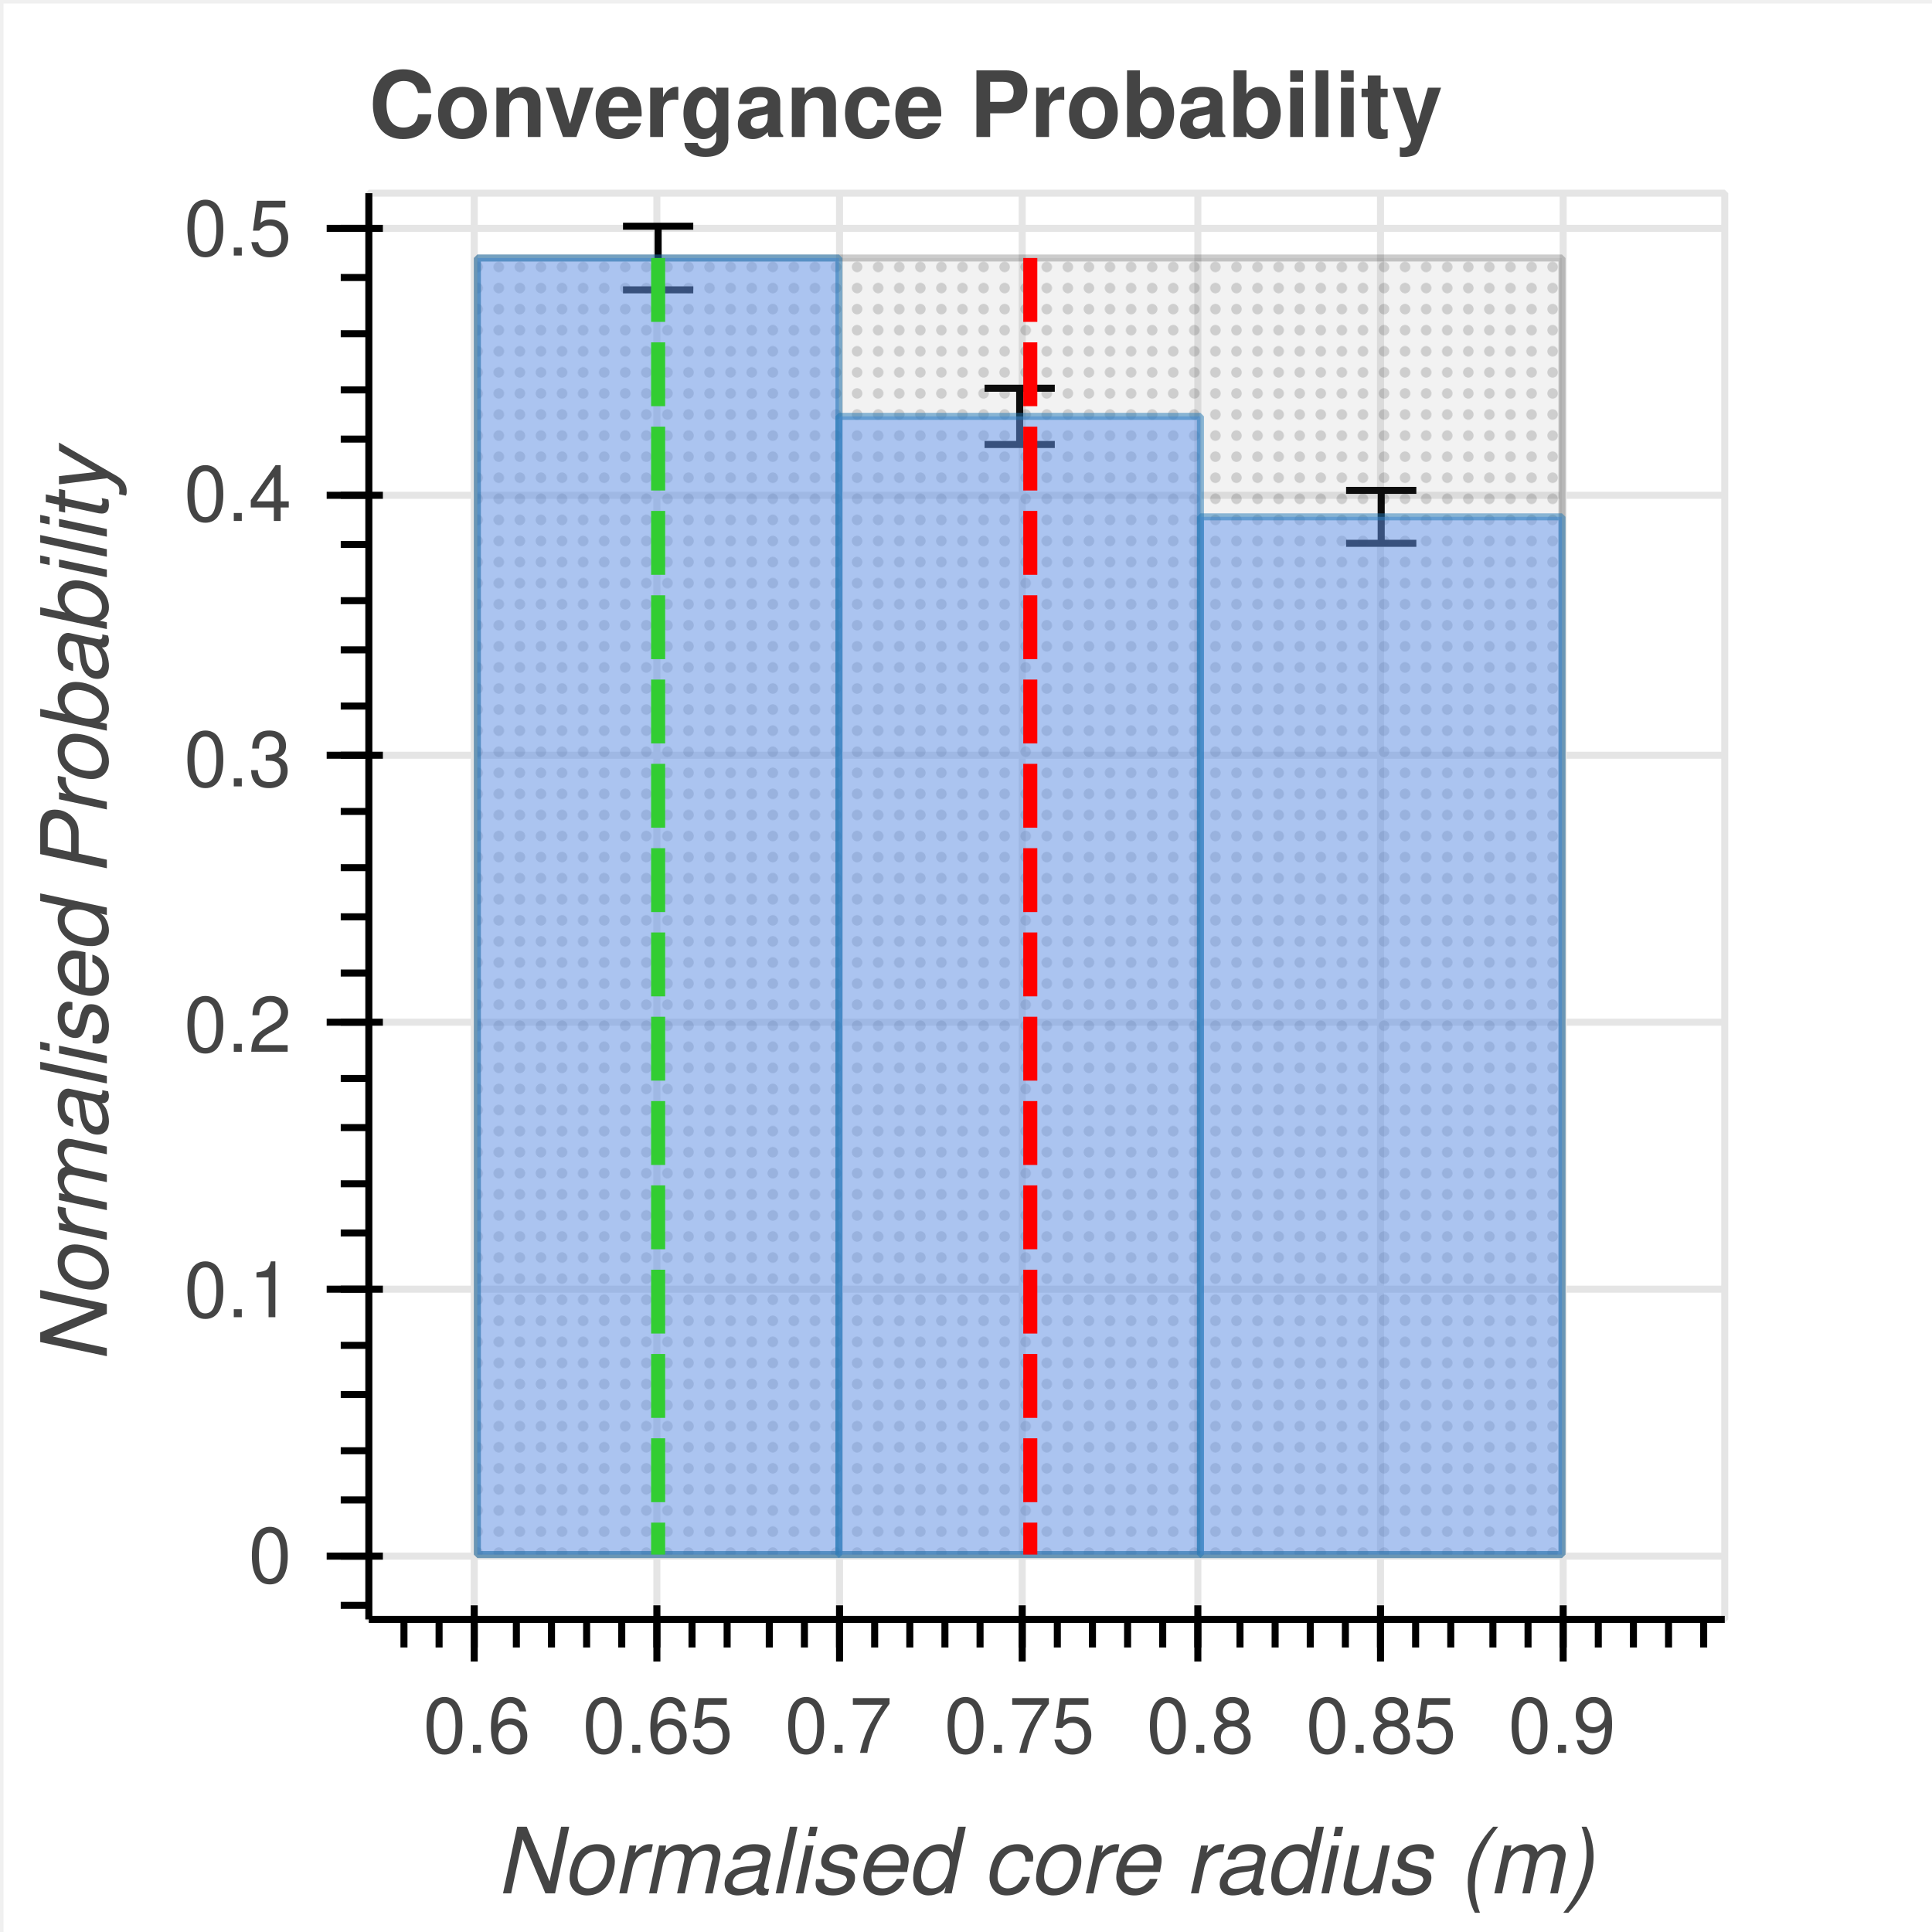
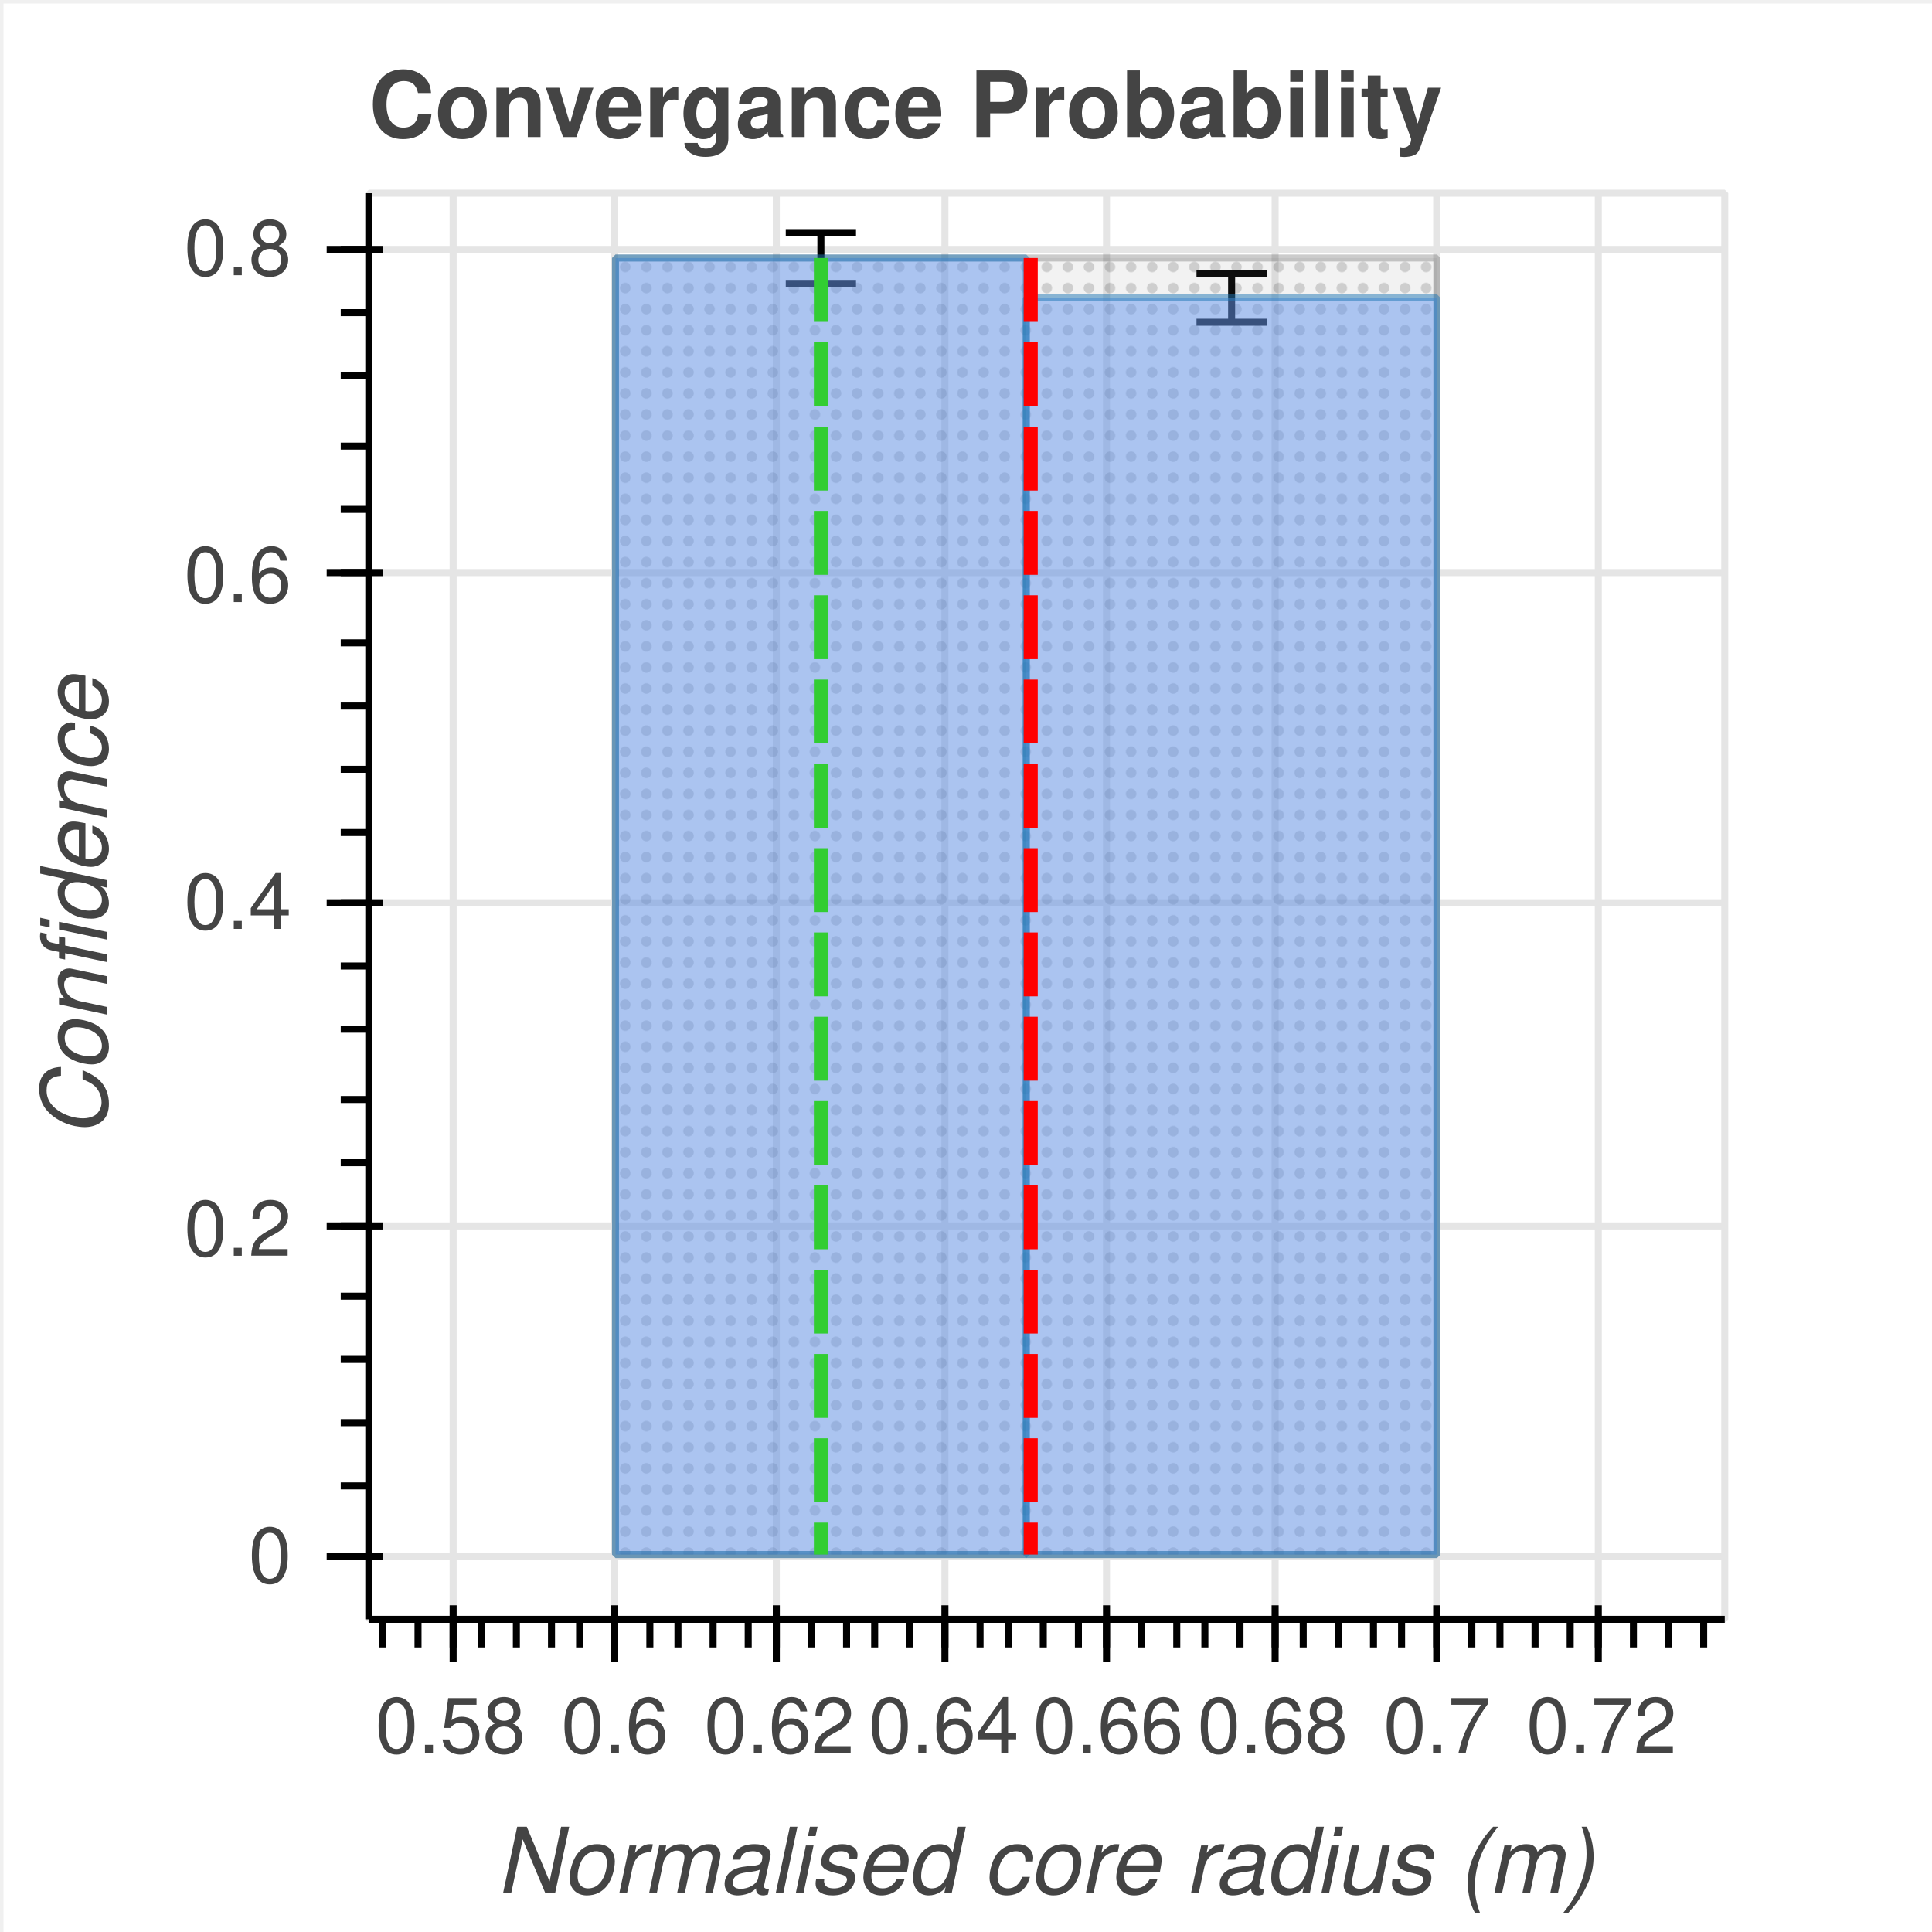
<svg xmlns="http://www.w3.org/2000/svg" version="1.1" width="275" height="275">
  <defs>
-     <clipPath id="sFrrZCXETFBI">
+     <clipPath id="cDhMxqcLwDMg">
      <path fill="none" stroke="none" d="M 52.5 27.5 L 245.5 27.5 L 245.5 230.5 L 52.5 230.5 L 52.5 27.5 Z" />
    </clipPath>
-     <clipPath id="mRTVqpbivpig">
+     <clipPath id="vhVZkTqwfPlu">
      <path fill="none" stroke="none" d="M 52.5 27.5 L 245.5 27.5 L 245.5 230.5 L 52.5 230.5 L 52.5 27.5 Z" />
    </clipPath>
-     <clipPath id="kJEyXmmRcbSG">
+     <clipPath id="tRouwuDnoaMZ">
      <path fill="none" stroke="none" d="M 52.5 27.5 L 245.5 27.5 L 245.5 230.5 L 52.5 230.5 L 52.5 27.5 Z" />
    </clipPath>
-     <clipPath id="iRyOEgEppEVZ">
+     <clipPath id="krXRRmlqxJoB">
      <path fill="none" stroke="none" d="M 52.5 27.5 L 245.5 27.5 L 245.5 230.5 L 52.5 230.5 L 52.5 27.5 Z" />
    </clipPath>
-     <pattern id="LUcPcXvgyyOf" width="3" height="3" patternUnits="userSpaceOnUse">
+     <pattern id="tecfvVpbrklK" width="3" height="3" patternUnits="userSpaceOnUse">
      <path fill="rgb(0,0,0)" stroke="none" paint-order="stroke" d="M 2.75 2 A 0.75 0.75 0 0 0 1.25 2 A 0.75 0.75 0 0 0 2.75 2" fill-opacity="0.149" />
    </pattern>
-     <clipPath id="GFpIodRUahRt">
+     <clipPath id="FDpmkxqQuzRC">
      <path fill="none" stroke="none" d="M 52.5 27.5 L 245.5 27.5 L 245.5 230.5 L 52.5 230.5 L 52.5 27.5 Z" />
    </clipPath>
-     <clipPath id="dmdbvECmqnsf">
+     <clipPath id="eNDVUJBPrqIu">
      <path fill="none" stroke="none" d="M 52.5 27.5 L 245.5 27.5 L 245.5 230.5 L 52.5 230.5 L 52.5 27.5 Z" />
    </clipPath>
-     <clipPath id="TNsEZyTBJdlg">
+     <clipPath id="eMeTGKOXqVPw">
      <path fill="none" stroke="none" d="M 52.5 27.5 L 245.5 27.5 L 245.5 230.5 L 52.5 230.5 L 52.5 27.5 Z" />
    </clipPath>
-     <clipPath id="BaqPVobFhqRo">
+     <clipPath id="vbNugVcLvRxR">
      <path fill="none" stroke="none" d="M 52.5 27.5 L 245.5 27.5 L 245.5 230.5 L 52.5 230.5 L 52.5 27.5 Z" />
    </clipPath>
  </defs>
  <path fill="rgb(255,255,255)" stroke="none" paint-order="stroke" d="M 0.5 0.5 L 275.5 0.5 L 275.5 275.5 L 0.5 275.5 L 0.5 0.5 Z" fill-opacity="1" />
  <rect fill="#FFFFFF" stroke="none" x="52" y="27" width="193" height="203" transform="matrix(1, 0, 0, 1, 0.5, 0.5)" />
  <path fill="rgb(255,255,255)" stroke="none" paint-order="stroke" d="M 52.5 27.5 L 245.5 27.5 L 245.5 230.5 L 52.5 230.5 L 52.5 27.5 Z" fill-opacity="1" />
  <path fill="none" stroke="rgb(229,229,229)" paint-order="fill" d="M 52.5 27.5 L 245.5 27.5 L 245.5 230.5 L 52.5 230.5 L 52.5 27.5 Z" stroke-opacity="1" stroke-linejoin="bevel" stroke-miterlimit="10" />
-   <path fill="none" stroke="rgb(229,229,229)" paint-order="fill" d="M 67.5 230.5 L 67.5 27.5 M 93.5 230.5 L 93.5 27.5 M 119.5 230.5 L 119.5 27.5 M 145.5 230.5 L 145.5 27.5 M 170.5 230.5 L 170.5 27.5 M 196.5 230.5 L 196.5 27.5 M 222.5 230.5 L 222.5 27.5" stroke-opacity="1" stroke-linejoin="bevel" stroke-miterlimit="10" clip-path="url(#sFrrZCXETFBI)" />
-   <path fill="none" stroke="rgb(229,229,229)" paint-order="fill" d="M 52.5 221.5 L 245.5 221.5 M 52.5 183.5 L 245.5 183.5 M 52.5 145.5 L 245.5 145.5 M 52.5 107.5 L 245.5 107.5 M 52.5 70.5 L 245.5 70.5 M 52.5 32.5 L 245.5 32.5" stroke-opacity="1" stroke-linejoin="bevel" stroke-miterlimit="10" clip-path="url(#mRTVqpbivpig)" />
-   <path fill="none" stroke="rgb(0,0,0)" paint-order="fill" d="M 93.679 32.199 L 93.679 41.256" stroke-opacity="1" stroke-linejoin="bevel" stroke-miterlimit="10" clip-path="url(#kJEyXmmRcbSG)" />
-   <path fill="none" stroke="rgb(0,0,0)" paint-order="fill" d="M 145.14 55.261 L 145.14 63.268" stroke-opacity="1" stroke-linejoin="bevel" stroke-miterlimit="10" clip-path="url(#kJEyXmmRcbSG)" />
-   <path fill="none" stroke="rgb(0,0,0)" paint-order="fill" d="M 196.602 69.799 L 196.602 77.333" stroke-opacity="1" stroke-linejoin="bevel" stroke-miterlimit="10" clip-path="url(#kJEyXmmRcbSG)" />
-   <path fill="none" stroke="rgb(0,0,0)" paint-order="fill" d="M 88.679 32.199 L 98.679 32.199" stroke-opacity="1" stroke-linejoin="bevel" stroke-miterlimit="10" clip-path="url(#kJEyXmmRcbSG)" />
-   <path fill="none" stroke="rgb(0,0,0)" paint-order="fill" d="M 140.14 55.261 L 150.14 55.261" stroke-opacity="1" stroke-linejoin="bevel" stroke-miterlimit="10" clip-path="url(#kJEyXmmRcbSG)" />
-   <path fill="none" stroke="rgb(0,0,0)" paint-order="fill" d="M 191.602 69.799 L 201.602 69.799" stroke-opacity="1" stroke-linejoin="bevel" stroke-miterlimit="10" clip-path="url(#kJEyXmmRcbSG)" />
-   <path fill="none" stroke="rgb(0,0,0)" paint-order="fill" d="M 98.679 41.256 L 88.679 41.256" stroke-opacity="1" stroke-linejoin="bevel" stroke-miterlimit="10" clip-path="url(#kJEyXmmRcbSG)" />
-   <path fill="none" stroke="rgb(0,0,0)" paint-order="fill" d="M 150.14 63.268 L 140.14 63.268" stroke-opacity="1" stroke-linejoin="bevel" stroke-miterlimit="10" clip-path="url(#kJEyXmmRcbSG)" />
-   <path fill="none" stroke="rgb(0,0,0)" paint-order="fill" d="M 201.602 77.333 L 191.602 77.333" stroke-opacity="1" stroke-linejoin="bevel" stroke-miterlimit="10" clip-path="url(#kJEyXmmRcbSG)" />
-   <path fill="rgb(128,128,128)" stroke="none" paint-order="stroke" d="M 67.948 36.727 L 222.333 36.727 L 222.333 221.273 L 67.948 221.273 L 67.948 36.727 Z" fill-opacity="0.102" clip-path="url(#iRyOEgEppEVZ)" />
-   <path fill="url(#LUcPcXvgyyOf)" stroke="rgb(0,0,0)" paint-order="fill" d="M 67.948 36.727 L 222.333 36.727 L 222.333 221.273 L 67.948 221.273 L 67.948 36.727 Z" clip-path="url(#iRyOEgEppEVZ)" stroke-opacity="0.2" stroke-linejoin="bevel" stroke-miterlimit="10" />
-   <path fill="rgb(100,149,237)" stroke="rgb(31,119,180)" paint-order="fill" d="M 67.948 36.727 L 119.41 36.727 L 119.41 221.273 L 67.948 221.273 L 67.948 36.727 Z" fill-opacity="0.502" clip-path="url(#GFpIodRUahRt)" stroke-opacity="0.502" stroke-linejoin="bevel" stroke-miterlimit="10" />
-   <path fill="rgb(100,149,237)" stroke="rgb(31,119,180)" paint-order="fill" d="M 119.41 59.265 L 170.871 59.265 L 170.871 221.273 L 119.41 221.273 L 119.41 59.265 Z" fill-opacity="0.502" clip-path="url(#GFpIodRUahRt)" stroke-opacity="0.502" stroke-linejoin="bevel" stroke-miterlimit="10" />
-   <path fill="rgb(100,149,237)" stroke="rgb(31,119,180)" paint-order="fill" d="M 170.871 73.566 L 222.333 73.566 L 222.333 221.273 L 170.871 221.273 L 170.871 73.566 Z" fill-opacity="0.502" clip-path="url(#GFpIodRUahRt)" stroke-opacity="0.502" stroke-linejoin="bevel" stroke-miterlimit="10" />
+   <path fill="none" stroke="rgb(229,229,229)" paint-order="fill" d="M 64.5 230.5 L 64.5 27.5 M 87.5 230.5 L 87.5 27.5 M 110.5 230.5 L 110.5 27.5 M 134.5 230.5 L 134.5 27.5 M 157.5 230.5 L 157.5 27.5 M 181.5 230.5 L 181.5 27.5 M 204.5 230.5 L 204.5 27.5 M 227.5 230.5 L 227.5 27.5" stroke-opacity="1" stroke-linejoin="bevel" stroke-miterlimit="10" clip-path="url(#cDhMxqcLwDMg)" />
+   <path fill="none" stroke="rgb(229,229,229)" paint-order="fill" d="M 52.5 221.5 L 245.5 221.5 M 52.5 174.5 L 245.5 174.5 M 52.5 128.5 L 245.5 128.5 M 52.5 81.5 L 245.5 81.5 M 52.5 35.5 L 245.5 35.5" stroke-opacity="1" stroke-linejoin="bevel" stroke-miterlimit="10" clip-path="url(#vhVZkTqwfPlu)" />
+   <path fill="none" stroke="rgb(0,0,0)" paint-order="fill" d="M 116.845 33.111 L 116.845 40.343" stroke-opacity="1" stroke-linejoin="bevel" stroke-miterlimit="10" clip-path="url(#tRouwuDnoaMZ)" />
+   <path fill="none" stroke="rgb(0,0,0)" paint-order="fill" d="M 175.308 38.922 L 175.308 45.87" stroke-opacity="1" stroke-linejoin="bevel" stroke-miterlimit="10" clip-path="url(#tRouwuDnoaMZ)" />
+   <path fill="none" stroke="rgb(0,0,0)" paint-order="fill" d="M 111.845 33.111 L 121.845 33.111" stroke-opacity="1" stroke-linejoin="bevel" stroke-miterlimit="10" clip-path="url(#tRouwuDnoaMZ)" />
+   <path fill="none" stroke="rgb(0,0,0)" paint-order="fill" d="M 170.308 38.922 L 180.308 38.922" stroke-opacity="1" stroke-linejoin="bevel" stroke-miterlimit="10" clip-path="url(#tRouwuDnoaMZ)" />
+   <path fill="none" stroke="rgb(0,0,0)" paint-order="fill" d="M 121.845 40.343 L 111.845 40.343" stroke-opacity="1" stroke-linejoin="bevel" stroke-miterlimit="10" clip-path="url(#tRouwuDnoaMZ)" />
+   <path fill="none" stroke="rgb(0,0,0)" paint-order="fill" d="M 180.308 45.87 L 170.308 45.87" stroke-opacity="1" stroke-linejoin="bevel" stroke-miterlimit="10" clip-path="url(#tRouwuDnoaMZ)" />
+   <path fill="rgb(128,128,128)" stroke="none" paint-order="stroke" d="M 87.614 36.727 L 204.54 36.727 L 204.54 221.273 L 87.614 221.273 L 87.614 36.727 Z" fill-opacity="0.102" clip-path="url(#krXRRmlqxJoB)" />
+   <path fill="url(#tecfvVpbrklK)" stroke="rgb(0,0,0)" paint-order="fill" d="M 87.614 36.727 L 204.54 36.727 L 204.54 221.273 L 87.614 221.273 L 87.614 36.727 Z" clip-path="url(#krXRRmlqxJoB)" stroke-opacity="0.2" stroke-linejoin="bevel" stroke-miterlimit="10" />
+   <path fill="rgb(100,149,237)" stroke="rgb(31,119,180)" paint-order="fill" d="M 87.614 36.727 L 146.077 36.727 L 146.077 221.273 L 87.614 221.273 L 87.614 36.727 Z" fill-opacity="0.502" clip-path="url(#FDpmkxqQuzRC)" stroke-opacity="0.502" stroke-linejoin="bevel" stroke-miterlimit="10" />
+   <path fill="rgb(100,149,237)" stroke="rgb(31,119,180)" paint-order="fill" d="M 146.077 42.396 L 204.54 42.396 L 204.54 221.273 L 146.077 221.273 L 146.077 42.396 Z" fill-opacity="0.502" clip-path="url(#FDpmkxqQuzRC)" stroke-opacity="0.502" stroke-linejoin="bevel" stroke-miterlimit="10" />
  <path fill="none" stroke="rgb(0,0,0)" paint-order="fill" d="M 52.5 230.5 L 245.5 230.5" stroke-opacity="1" stroke-linejoin="bevel" stroke-miterlimit="10" />
-   <path fill="none" stroke="rgb(0,0,0)" paint-order="fill" d="M 67.5 236.5 L 67.5 228.5 M 93.5 236.5 L 93.5 228.5 M 119.5 236.5 L 119.5 228.5 M 145.5 236.5 L 145.5 228.5 M 170.5 236.5 L 170.5 228.5 M 196.5 236.5 L 196.5 228.5 M 222.5 236.5 L 222.5 228.5" stroke-opacity="1" stroke-linejoin="bevel" stroke-miterlimit="10" />
-   <path fill="none" stroke="rgb(0,0,0)" paint-order="fill" d="M 62.5 234.5 L 62.5 230.5 M 57.5 234.5 L 57.5 230.5 M 67.5 234.5 L 67.5 230.5 M 73.5 234.5 L 73.5 230.5 M 78.5 234.5 L 78.5 230.5 M 83.5 234.5 L 83.5 230.5 M 88.5 234.5 L 88.5 230.5 M 93.5 234.5 L 93.5 230.5 M 98.5 234.5 L 98.5 230.5 M 103.5 234.5 L 103.5 230.5 M 109.5 234.5 L 109.5 230.5 M 114.5 234.5 L 114.5 230.5 M 119.5 234.5 L 119.5 230.5 M 124.5 234.5 L 124.5 230.5 M 129.5 234.5 L 129.5 230.5 M 134.5 234.5 L 134.5 230.5 M 139.5 234.5 L 139.5 230.5 M 145.5 234.5 L 145.5 230.5 M 150.5 234.5 L 150.5 230.5 M 155.5 234.5 L 155.5 230.5 M 160.5 234.5 L 160.5 230.5 M 165.5 234.5 L 165.5 230.5 M 170.5 234.5 L 170.5 230.5 M 176.5 234.5 L 176.5 230.5 M 181.5 234.5 L 181.5 230.5 M 186.5 234.5 L 186.5 230.5 M 191.5 234.5 L 191.5 230.5 M 196.5 234.5 L 196.5 230.5 M 201.5 234.5 L 201.5 230.5 M 206.5 234.5 L 206.5 230.5 M 212.5 234.5 L 212.5 230.5 M 217.5 234.5 L 217.5 230.5 M 222.5 234.5 L 222.5 230.5 M 227.5 234.5 L 227.5 230.5 M 232.5 234.5 L 232.5 230.5 M 237.5 234.5 L 237.5 230.5 M 242.5 234.5 L 242.5 230.5" stroke-opacity="1" stroke-linejoin="bevel" stroke-miterlimit="10" />
-   <text fill="rgb(68,68,68)" stroke="none" font-family="helvetica" font-size="11px" font-style="normal" font-weight="normal" text-decoration="normal" x="59.741" y="249" text-anchor="start" dominant-baseline="alphabetic" transform="matrix(1, 0, 0, 1, 0.5, 0.5)" fill-opacity="1">0.6</text>
-   <text fill="none" stroke="rgb(0,0,0)" font-family="helvetica" font-size="11px" font-style="normal" font-weight="normal" text-decoration="normal" x="59.741" y="249" text-anchor="start" dominant-baseline="alphabetic" transform="matrix(1, 0, 0, 1, 0.5, 0.5)" stroke-opacity="0" stroke-linejoin="bevel" stroke-miterlimit="10">0.6</text>
-   <text fill="rgb(68,68,68)" stroke="none" font-family="helvetica" font-size="11px" font-style="normal" font-weight="normal" text-decoration="normal" x="82.424" y="249" text-anchor="start" dominant-baseline="alphabetic" transform="matrix(1, 0, 0, 1, 0.5, 0.5)" fill-opacity="1">0.65</text>
-   <text fill="none" stroke="rgb(0,0,0)" font-family="helvetica" font-size="11px" font-style="normal" font-weight="normal" text-decoration="normal" x="82.424" y="249" text-anchor="start" dominant-baseline="alphabetic" transform="matrix(1, 0, 0, 1, 0.5, 0.5)" stroke-opacity="0" stroke-linejoin="bevel" stroke-miterlimit="10">0.65</text>
-   <text fill="rgb(68,68,68)" stroke="none" font-family="helvetica" font-size="11px" font-style="normal" font-weight="normal" text-decoration="normal" x="111.224" y="249" text-anchor="start" dominant-baseline="alphabetic" transform="matrix(1, 0, 0, 1, 0.5, 0.5)" fill-opacity="1">0.7</text>
-   <text fill="none" stroke="rgb(0,0,0)" font-family="helvetica" font-size="11px" font-style="normal" font-weight="normal" text-decoration="normal" x="111.224" y="249" text-anchor="start" dominant-baseline="alphabetic" transform="matrix(1, 0, 0, 1, 0.5, 0.5)" stroke-opacity="0" stroke-linejoin="bevel" stroke-miterlimit="10">0.7</text>
-   <text fill="rgb(68,68,68)" stroke="none" font-family="helvetica" font-size="11px" font-style="normal" font-weight="normal" text-decoration="normal" x="133.908" y="249" text-anchor="start" dominant-baseline="alphabetic" transform="matrix(1, 0, 0, 1, 0.5, 0.5)" fill-opacity="1">0.75</text>
-   <text fill="none" stroke="rgb(0,0,0)" font-family="helvetica" font-size="11px" font-style="normal" font-weight="normal" text-decoration="normal" x="133.908" y="249" text-anchor="start" dominant-baseline="alphabetic" transform="matrix(1, 0, 0, 1, 0.5, 0.5)" stroke-opacity="0" stroke-linejoin="bevel" stroke-miterlimit="10">0.75</text>
-   <text fill="rgb(68,68,68)" stroke="none" font-family="helvetica" font-size="11px" font-style="normal" font-weight="normal" text-decoration="normal" x="162.708" y="249" text-anchor="start" dominant-baseline="alphabetic" transform="matrix(1, 0, 0, 1, 0.5, 0.5)" fill-opacity="1">0.8</text>
-   <text fill="none" stroke="rgb(0,0,0)" font-family="helvetica" font-size="11px" font-style="normal" font-weight="normal" text-decoration="normal" x="162.708" y="249" text-anchor="start" dominant-baseline="alphabetic" transform="matrix(1, 0, 0, 1, 0.5, 0.5)" stroke-opacity="0" stroke-linejoin="bevel" stroke-miterlimit="10">0.8</text>
-   <text fill="rgb(68,68,68)" stroke="none" font-family="helvetica" font-size="11px" font-style="normal" font-weight="normal" text-decoration="normal" x="185.391" y="249" text-anchor="start" dominant-baseline="alphabetic" transform="matrix(1, 0, 0, 1, 0.5, 0.5)" fill-opacity="1">0.85</text>
-   <text fill="none" stroke="rgb(0,0,0)" font-family="helvetica" font-size="11px" font-style="normal" font-weight="normal" text-decoration="normal" x="185.391" y="249" text-anchor="start" dominant-baseline="alphabetic" transform="matrix(1, 0, 0, 1, 0.5, 0.5)" stroke-opacity="0" stroke-linejoin="bevel" stroke-miterlimit="10">0.85</text>
-   <text fill="rgb(68,68,68)" stroke="none" font-family="helvetica" font-size="11px" font-style="normal" font-weight="normal" text-decoration="normal" x="214.192" y="249" text-anchor="start" dominant-baseline="alphabetic" transform="matrix(1, 0, 0, 1, 0.5, 0.5)" fill-opacity="1">0.9</text>
-   <text fill="none" stroke="rgb(0,0,0)" font-family="helvetica" font-size="11px" font-style="normal" font-weight="normal" text-decoration="normal" x="214.192" y="249" text-anchor="start" dominant-baseline="alphabetic" transform="matrix(1, 0, 0, 1, 0.5, 0.5)" stroke-opacity="0" stroke-linejoin="bevel" stroke-miterlimit="10">0.9</text>
+   <path fill="none" stroke="rgb(0,0,0)" paint-order="fill" d="M 64.5 236.5 L 64.5 228.5 M 87.5 236.5 L 87.5 228.5 M 110.5 236.5 L 110.5 228.5 M 134.5 236.5 L 134.5 228.5 M 157.5 236.5 L 157.5 228.5 M 181.5 236.5 L 181.5 228.5 M 204.5 236.5 L 204.5 228.5 M 227.5 236.5 L 227.5 228.5" stroke-opacity="1" stroke-linejoin="bevel" stroke-miterlimit="10" />
+   <path fill="none" stroke="rgb(0,0,0)" paint-order="fill" d="M 59.5 234.5 L 59.5 230.5 M 54.5 234.5 L 54.5 230.5 M 64.5 234.5 L 64.5 230.5 M 68.5 234.5 L 68.5 230.5 M 73.5 234.5 L 73.5 230.5 M 78.5 234.5 L 78.5 230.5 M 82.5 234.5 L 82.5 230.5 M 87.5 234.5 L 87.5 230.5 M 92.5 234.5 L 92.5 230.5 M 96.5 234.5 L 96.5 230.5 M 101.5 234.5 L 101.5 230.5 M 106.5 234.5 L 106.5 230.5 M 110.5 234.5 L 110.5 230.5 M 115.5 234.5 L 115.5 230.5 M 120.5 234.5 L 120.5 230.5 M 124.5 234.5 L 124.5 230.5 M 129.5 234.5 L 129.5 230.5 M 134.5 234.5 L 134.5 230.5 M 139.5 234.5 L 139.5 230.5 M 143.5 234.5 L 143.5 230.5 M 148.5 234.5 L 148.5 230.5 M 153.5 234.5 L 153.5 230.5 M 157.5 234.5 L 157.5 230.5 M 162.5 234.5 L 162.5 230.5 M 167.5 234.5 L 167.5 230.5 M 171.5 234.5 L 171.5 230.5 M 176.5 234.5 L 176.5 230.5 M 181.5 234.5 L 181.5 230.5 M 185.5 234.5 L 185.5 230.5 M 190.5 234.5 L 190.5 230.5 M 195.5 234.5 L 195.5 230.5 M 199.5 234.5 L 199.5 230.5 M 204.5 234.5 L 204.5 230.5 M 209.5 234.5 L 209.5 230.5 M 213.5 234.5 L 213.5 230.5 M 218.5 234.5 L 218.5 230.5 M 223.5 234.5 L 223.5 230.5 M 227.5 234.5 L 227.5 230.5 M 232.5 234.5 L 232.5 230.5 M 237.5 234.5 L 237.5 230.5 M 242.5 234.5 L 242.5 230.5" stroke-opacity="1" stroke-linejoin="bevel" stroke-miterlimit="10" />
+   <text fill="rgb(68,68,68)" stroke="none" font-family="helvetica" font-size="11px" font-style="normal" font-weight="normal" text-decoration="normal" x="52.917" y="249" text-anchor="start" dominant-baseline="alphabetic" transform="matrix(1, 0, 0, 1, 0.5, 0.5)" fill-opacity="1">0.58</text>
+   <text fill="none" stroke="rgb(0,0,0)" font-family="helvetica" font-size="11px" font-style="normal" font-weight="normal" text-decoration="normal" x="52.917" y="249" text-anchor="start" dominant-baseline="alphabetic" transform="matrix(1, 0, 0, 1, 0.5, 0.5)" stroke-opacity="0" stroke-linejoin="bevel" stroke-miterlimit="10">0.58</text>
+   <text fill="rgb(68,68,68)" stroke="none" font-family="helvetica" font-size="11px" font-style="normal" font-weight="normal" text-decoration="normal" x="79.382" y="249" text-anchor="start" dominant-baseline="alphabetic" transform="matrix(1, 0, 0, 1, 0.5, 0.5)" fill-opacity="1">0.6</text>
+   <text fill="none" stroke="rgb(0,0,0)" font-family="helvetica" font-size="11px" font-style="normal" font-weight="normal" text-decoration="normal" x="79.382" y="249" text-anchor="start" dominant-baseline="alphabetic" transform="matrix(1, 0, 0, 1, 0.5, 0.5)" stroke-opacity="0" stroke-linejoin="bevel" stroke-miterlimit="10">0.6</text>
+   <text fill="rgb(68,68,68)" stroke="none" font-family="helvetica" font-size="11px" font-style="normal" font-weight="normal" text-decoration="normal" x="99.73" y="249" text-anchor="start" dominant-baseline="alphabetic" transform="matrix(1, 0, 0, 1, 0.5, 0.5)" fill-opacity="1">0.62</text>
+   <text fill="none" stroke="rgb(0,0,0)" font-family="helvetica" font-size="11px" font-style="normal" font-weight="normal" text-decoration="normal" x="99.73" y="249" text-anchor="start" dominant-baseline="alphabetic" transform="matrix(1, 0, 0, 1, 0.5, 0.5)" stroke-opacity="0" stroke-linejoin="bevel" stroke-miterlimit="10">0.62</text>
+   <text fill="rgb(68,68,68)" stroke="none" font-family="helvetica" font-size="11px" font-style="normal" font-weight="normal" text-decoration="normal" x="123.136" y="249" text-anchor="start" dominant-baseline="alphabetic" transform="matrix(1, 0, 0, 1, 0.5, 0.5)" fill-opacity="1">0.64</text>
+   <text fill="none" stroke="rgb(0,0,0)" font-family="helvetica" font-size="11px" font-style="normal" font-weight="normal" text-decoration="normal" x="123.136" y="249" text-anchor="start" dominant-baseline="alphabetic" transform="matrix(1, 0, 0, 1, 0.5, 0.5)" stroke-opacity="0" stroke-linejoin="bevel" stroke-miterlimit="10">0.64</text>
+   <text fill="rgb(68,68,68)" stroke="none" font-family="helvetica" font-size="11px" font-style="normal" font-weight="normal" text-decoration="normal" x="146.543" y="249" text-anchor="start" dominant-baseline="alphabetic" transform="matrix(1, 0, 0, 1, 0.5, 0.5)" fill-opacity="1">0.66</text>
+   <text fill="none" stroke="rgb(0,0,0)" font-family="helvetica" font-size="11px" font-style="normal" font-weight="normal" text-decoration="normal" x="146.543" y="249" text-anchor="start" dominant-baseline="alphabetic" transform="matrix(1, 0, 0, 1, 0.5, 0.5)" stroke-opacity="0" stroke-linejoin="bevel" stroke-miterlimit="10">0.66</text>
+   <text fill="rgb(68,68,68)" stroke="none" font-family="helvetica" font-size="11px" font-style="normal" font-weight="normal" text-decoration="normal" x="169.949" y="249" text-anchor="start" dominant-baseline="alphabetic" transform="matrix(1, 0, 0, 1, 0.5, 0.5)" fill-opacity="1">0.68</text>
+   <text fill="none" stroke="rgb(0,0,0)" font-family="helvetica" font-size="11px" font-style="normal" font-weight="normal" text-decoration="normal" x="169.949" y="249" text-anchor="start" dominant-baseline="alphabetic" transform="matrix(1, 0, 0, 1, 0.5, 0.5)" stroke-opacity="0" stroke-linejoin="bevel" stroke-miterlimit="10">0.68</text>
+   <text fill="rgb(68,68,68)" stroke="none" font-family="helvetica" font-size="11px" font-style="normal" font-weight="normal" text-decoration="normal" x="196.415" y="249" text-anchor="start" dominant-baseline="alphabetic" transform="matrix(1, 0, 0, 1, 0.5, 0.5)" fill-opacity="1">0.7</text>
+   <text fill="none" stroke="rgb(0,0,0)" font-family="helvetica" font-size="11px" font-style="normal" font-weight="normal" text-decoration="normal" x="196.415" y="249" text-anchor="start" dominant-baseline="alphabetic" transform="matrix(1, 0, 0, 1, 0.5, 0.5)" stroke-opacity="0" stroke-linejoin="bevel" stroke-miterlimit="10">0.7</text>
+   <text fill="rgb(68,68,68)" stroke="none" font-family="helvetica" font-size="11px" font-style="normal" font-weight="normal" text-decoration="normal" x="216.762" y="249" text-anchor="start" dominant-baseline="alphabetic" transform="matrix(1, 0, 0, 1, 0.5, 0.5)" fill-opacity="1">0.72</text>
+   <text fill="none" stroke="rgb(0,0,0)" font-family="helvetica" font-size="11px" font-style="normal" font-weight="normal" text-decoration="normal" x="216.762" y="249" text-anchor="start" dominant-baseline="alphabetic" transform="matrix(1, 0, 0, 1, 0.5, 0.5)" stroke-opacity="0" stroke-linejoin="bevel" stroke-miterlimit="10">0.72</text>
  <text fill="rgb(68,68,68)" stroke="none" font-family="helvetica" font-size="13px" font-style="italic" font-weight="normal" text-decoration="normal" x="70.119" y="269" text-anchor="start" dominant-baseline="alphabetic" transform="matrix(1, 0, 0, 1, 0.5, 0.5)" fill-opacity="1">Normalised core radius (m)</text>
  <text fill="none" stroke="rgb(0,0,0)" font-family="helvetica" font-size="13px" font-style="italic" font-weight="normal" text-decoration="normal" x="70.119" y="269" text-anchor="start" dominant-baseline="alphabetic" transform="matrix(1, 0, 0, 1, 0.5, 0.5)" stroke-opacity="0" stroke-linejoin="bevel" stroke-miterlimit="10">Normalised core radius (m)</text>
  <path fill="none" stroke="rgb(0,0,0)" paint-order="fill" d="M 52.5 230.5 L 52.5 27.5" stroke-opacity="1" stroke-linejoin="bevel" stroke-miterlimit="10" />
-   <path fill="none" stroke="rgb(0,0,0)" paint-order="fill" d="M 46.5 221.5 L 54.5 221.5 M 46.5 183.5 L 54.5 183.5 M 46.5 145.5 L 54.5 145.5 M 46.5 107.5 L 54.5 107.5 M 46.5 70.5 L 54.5 70.5 M 46.5 32.5 L 54.5 32.5" stroke-opacity="1" stroke-linejoin="bevel" stroke-miterlimit="10" />
-   <path fill="none" stroke="rgb(0,0,0)" paint-order="fill" d="M 48.5 228.5 L 52.5 228.5 M 48.5 221.5 L 52.5 221.5 M 48.5 213.5 L 52.5 213.5 M 48.5 206.5 L 52.5 206.5 M 48.5 198.5 L 52.5 198.5 M 48.5 191.5 L 52.5 191.5 M 48.5 183.5 L 52.5 183.5 M 48.5 175.5 L 52.5 175.5 M 48.5 168.5 L 52.5 168.5 M 48.5 160.5 L 52.5 160.5 M 48.5 153.5 L 52.5 153.5 M 48.5 145.5 L 52.5 145.5 M 48.5 138.5 L 52.5 138.5 M 48.5 130.5 L 52.5 130.5 M 48.5 123.5 L 52.5 123.5 M 48.5 115.5 L 52.5 115.5 M 48.5 107.5 L 52.5 107.5 M 48.5 100.5 L 52.5 100.5 M 48.5 92.5 L 52.5 92.5 M 48.5 85.5 L 52.5 85.5 M 48.5 77.5 L 52.5 77.5 M 48.5 70.5 L 52.5 70.5 M 48.5 62.5 L 52.5 62.5 M 48.5 55.5 L 52.5 55.5 M 48.5 47.5 L 52.5 47.5 M 48.5 39.5 L 52.5 39.5 M 48.5 32.5 L 52.5 32.5" stroke-opacity="1" stroke-linejoin="bevel" stroke-miterlimit="10" />
+   <path fill="none" stroke="rgb(0,0,0)" paint-order="fill" d="M 46.5 221.5 L 54.5 221.5 M 46.5 174.5 L 54.5 174.5 M 46.5 128.5 L 54.5 128.5 M 46.5 81.5 L 54.5 81.5 M 46.5 35.5 L 54.5 35.5" stroke-opacity="1" stroke-linejoin="bevel" stroke-miterlimit="10" />
+   <path fill="none" stroke="rgb(0,0,0)" paint-order="fill" d="M 48.5 221.5 L 52.5 221.5 M 48.5 211.5 L 52.5 211.5 M 48.5 202.5 L 52.5 202.5 M 48.5 193.5 L 52.5 193.5 M 48.5 184.5 L 52.5 184.5 M 48.5 174.5 L 52.5 174.5 M 48.5 165.5 L 52.5 165.5 M 48.5 156.5 L 52.5 156.5 M 48.5 146.5 L 52.5 146.5 M 48.5 137.5 L 52.5 137.5 M 48.5 128.5 L 52.5 128.5 M 48.5 118.5 L 52.5 118.5 M 48.5 109.5 L 52.5 109.5 M 48.5 100.5 L 52.5 100.5 M 48.5 91.5 L 52.5 91.5 M 48.5 81.5 L 52.5 81.5 M 48.5 72.5 L 52.5 72.5 M 48.5 63.5 L 52.5 63.5 M 48.5 53.5 L 52.5 53.5 M 48.5 44.5 L 52.5 44.5 M 48.5 35.5 L 52.5 35.5" stroke-opacity="1" stroke-linejoin="bevel" stroke-miterlimit="10" />
  <text fill="rgb(68,68,68)" stroke="none" font-family="helvetica" font-size="11px" font-style="normal" font-weight="normal" text-decoration="normal" x="34.882" y="224.773" text-anchor="start" dominant-baseline="alphabetic" transform="matrix(1, 0, 0, 1, 0.5, 0.5)" fill-opacity="1">0</text>
  <text fill="none" stroke="rgb(0,0,0)" font-family="helvetica" font-size="11px" font-style="normal" font-weight="normal" text-decoration="normal" x="34.882" y="224.773" text-anchor="start" dominant-baseline="alphabetic" transform="matrix(1, 0, 0, 1, 0.5, 0.5)" stroke-opacity="0" stroke-linejoin="bevel" stroke-miterlimit="10">0</text>
-   <text fill="rgb(68,68,68)" stroke="none" font-family="helvetica" font-size="11px" font-style="normal" font-weight="normal" text-decoration="normal" x="25.708" y="186.993" text-anchor="start" dominant-baseline="alphabetic" transform="matrix(1, 0, 0, 1, 0.5, 0.5)" fill-opacity="1">0.1</text>
-   <text fill="none" stroke="rgb(0,0,0)" font-family="helvetica" font-size="11px" font-style="normal" font-weight="normal" text-decoration="normal" x="25.708" y="186.993" text-anchor="start" dominant-baseline="alphabetic" transform="matrix(1, 0, 0, 1, 0.5, 0.5)" stroke-opacity="0" stroke-linejoin="bevel" stroke-miterlimit="10">0.1</text>
-   <text fill="rgb(68,68,68)" stroke="none" font-family="helvetica" font-size="11px" font-style="normal" font-weight="normal" text-decoration="normal" x="25.708" y="149.214" text-anchor="start" dominant-baseline="alphabetic" transform="matrix(1, 0, 0, 1, 0.5, 0.5)" fill-opacity="1">0.2</text>
-   <text fill="none" stroke="rgb(0,0,0)" font-family="helvetica" font-size="11px" font-style="normal" font-weight="normal" text-decoration="normal" x="25.708" y="149.214" text-anchor="start" dominant-baseline="alphabetic" transform="matrix(1, 0, 0, 1, 0.5, 0.5)" stroke-opacity="0" stroke-linejoin="bevel" stroke-miterlimit="10">0.2</text>
-   <text fill="rgb(68,68,68)" stroke="none" font-family="helvetica" font-size="11px" font-style="normal" font-weight="normal" text-decoration="normal" x="25.708" y="111.434" text-anchor="start" dominant-baseline="alphabetic" transform="matrix(1, 0, 0, 1, 0.5, 0.5)" fill-opacity="1">0.3</text>
-   <text fill="none" stroke="rgb(0,0,0)" font-family="helvetica" font-size="11px" font-style="normal" font-weight="normal" text-decoration="normal" x="25.708" y="111.434" text-anchor="start" dominant-baseline="alphabetic" transform="matrix(1, 0, 0, 1, 0.5, 0.5)" stroke-opacity="0" stroke-linejoin="bevel" stroke-miterlimit="10">0.3</text>
-   <text fill="rgb(68,68,68)" stroke="none" font-family="helvetica" font-size="11px" font-style="normal" font-weight="normal" text-decoration="normal" x="25.708" y="73.655" text-anchor="start" dominant-baseline="alphabetic" transform="matrix(1, 0, 0, 1, 0.5, 0.5)" fill-opacity="1">0.4</text>
-   <text fill="none" stroke="rgb(0,0,0)" font-family="helvetica" font-size="11px" font-style="normal" font-weight="normal" text-decoration="normal" x="25.708" y="73.655" text-anchor="start" dominant-baseline="alphabetic" transform="matrix(1, 0, 0, 1, 0.5, 0.5)" stroke-opacity="0" stroke-linejoin="bevel" stroke-miterlimit="10">0.4</text>
-   <text fill="rgb(68,68,68)" stroke="none" font-family="helvetica" font-size="11px" font-style="normal" font-weight="normal" text-decoration="normal" x="25.708" y="35.875" text-anchor="start" dominant-baseline="alphabetic" transform="matrix(1, 0, 0, 1, 0.5, 0.5)" fill-opacity="1">0.5</text>
-   <text fill="none" stroke="rgb(0,0,0)" font-family="helvetica" font-size="11px" font-style="normal" font-weight="normal" text-decoration="normal" x="25.708" y="35.875" text-anchor="start" dominant-baseline="alphabetic" transform="matrix(1, 0, 0, 1, 0.5, 0.5)" stroke-opacity="0" stroke-linejoin="bevel" stroke-miterlimit="10">0.5</text>
-   <text fill="rgb(68,68,68)" stroke="none" font-family="helvetica" font-size="13px" font-style="italic" font-weight="normal" text-decoration="normal" x="-47.317" y="125.5" text-anchor="start" dominant-baseline="alphabetic" transform="matrix(6.123233995736766e-17, -1, 1, 6.123233995736766e-17, -110.2915, 146.7085)" fill-opacity="1">Normalised Probability</text>
-   <text fill="none" stroke="rgb(0,0,0)" font-family="helvetica" font-size="13px" font-style="italic" font-weight="normal" text-decoration="normal" x="-47.317" y="125.5" text-anchor="start" dominant-baseline="alphabetic" transform="matrix(6.123233995736766e-17, -1, 1, 6.123233995736766e-17, -110.2915, 146.7085)" stroke-opacity="0" stroke-linejoin="bevel" stroke-miterlimit="10">Normalised Probability</text>
-   <path fill="rgb(255,249,186)" stroke="rgb(255,0,0)" paint-order="fill" d="M 146.65 36.727 L 146.65 36.727 L 146.65 221.273 L 146.65 221.273 L 146.65 36.727 Z" fill-opacity="0.4" clip-path="url(#dmdbvECmqnsf)" stroke-opacity="1" stroke-linejoin="bevel" stroke-miterlimit="10" stroke-width="2" stroke-dasharray="6" />
-   <path fill="rgb(255,249,186)" stroke="rgb(50,205,50)" paint-order="fill" d="M 93.679 36.727 L 93.679 36.727 L 93.679 221.273 L 93.679 221.273 L 93.679 36.727 Z" fill-opacity="0.4" clip-path="url(#TNsEZyTBJdlg)" stroke-opacity="1" stroke-linejoin="bevel" stroke-miterlimit="10" stroke-width="2" stroke-dasharray="6" />
+   <text fill="rgb(68,68,68)" stroke="none" font-family="helvetica" font-size="11px" font-style="normal" font-weight="normal" text-decoration="normal" x="25.708" y="178.247" text-anchor="start" dominant-baseline="alphabetic" transform="matrix(1, 0, 0, 1, 0.5, 0.5)" fill-opacity="1">0.2</text>
+   <text fill="none" stroke="rgb(0,0,0)" font-family="helvetica" font-size="11px" font-style="normal" font-weight="normal" text-decoration="normal" x="25.708" y="178.247" text-anchor="start" dominant-baseline="alphabetic" transform="matrix(1, 0, 0, 1, 0.5, 0.5)" stroke-opacity="0" stroke-linejoin="bevel" stroke-miterlimit="10">0.2</text>
+   <text fill="rgb(68,68,68)" stroke="none" font-family="helvetica" font-size="11px" font-style="normal" font-weight="normal" text-decoration="normal" x="25.708" y="131.722" text-anchor="start" dominant-baseline="alphabetic" transform="matrix(1, 0, 0, 1, 0.5, 0.5)" fill-opacity="1">0.4</text>
+   <text fill="none" stroke="rgb(0,0,0)" font-family="helvetica" font-size="11px" font-style="normal" font-weight="normal" text-decoration="normal" x="25.708" y="131.722" text-anchor="start" dominant-baseline="alphabetic" transform="matrix(1, 0, 0, 1, 0.5, 0.5)" stroke-opacity="0" stroke-linejoin="bevel" stroke-miterlimit="10">0.4</text>
+   <text fill="rgb(68,68,68)" stroke="none" font-family="helvetica" font-size="11px" font-style="normal" font-weight="normal" text-decoration="normal" x="25.708" y="85.196" text-anchor="start" dominant-baseline="alphabetic" transform="matrix(1, 0, 0, 1, 0.5, 0.5)" fill-opacity="1">0.6</text>
+   <text fill="none" stroke="rgb(0,0,0)" font-family="helvetica" font-size="11px" font-style="normal" font-weight="normal" text-decoration="normal" x="25.708" y="85.196" text-anchor="start" dominant-baseline="alphabetic" transform="matrix(1, 0, 0, 1, 0.5, 0.5)" stroke-opacity="0" stroke-linejoin="bevel" stroke-miterlimit="10">0.6</text>
+   <text fill="rgb(68,68,68)" stroke="none" font-family="helvetica" font-size="11px" font-style="normal" font-weight="normal" text-decoration="normal" x="25.708" y="38.671" text-anchor="start" dominant-baseline="alphabetic" transform="matrix(1, 0, 0, 1, 0.5, 0.5)" fill-opacity="1">0.8</text>
+   <text fill="none" stroke="rgb(0,0,0)" font-family="helvetica" font-size="11px" font-style="normal" font-weight="normal" text-decoration="normal" x="25.708" y="38.671" text-anchor="start" dominant-baseline="alphabetic" transform="matrix(1, 0, 0, 1, 0.5, 0.5)" stroke-opacity="0" stroke-linejoin="bevel" stroke-miterlimit="10">0.8</text>
+   <text fill="rgb(68,68,68)" stroke="none" font-family="helvetica" font-size="13px" font-style="italic" font-weight="normal" text-decoration="normal" x="-15.176" y="125.5" text-anchor="start" dominant-baseline="alphabetic" transform="matrix(6.123233995736766e-17, -1, 1, 6.123233995736766e-17, -110.2915, 146.7085)" fill-opacity="1">Confidence</text>
+   <text fill="none" stroke="rgb(0,0,0)" font-family="helvetica" font-size="13px" font-style="italic" font-weight="normal" text-decoration="normal" x="-15.176" y="125.5" text-anchor="start" dominant-baseline="alphabetic" transform="matrix(6.123233995736766e-17, -1, 1, 6.123233995736766e-17, -110.2915, 146.7085)" stroke-opacity="0" stroke-linejoin="bevel" stroke-miterlimit="10">Confidence</text>
+   <path fill="rgb(255,249,186)" stroke="rgb(255,0,0)" paint-order="fill" d="M 146.713 36.727 L 146.713 36.727 L 146.713 221.273 L 146.713 221.273 L 146.713 36.727 Z" fill-opacity="0.4" clip-path="url(#eNDVUJBPrqIu)" stroke-opacity="1" stroke-linejoin="bevel" stroke-miterlimit="10" stroke-width="2" stroke-dasharray="6" />
+   <path fill="rgb(255,249,186)" stroke="rgb(50,205,50)" paint-order="fill" d="M 116.846 36.727 L 116.846 36.727 L 116.846 221.273 L 116.846 221.273 L 116.846 36.727 Z" fill-opacity="0.4" clip-path="url(#eMeTGKOXqVPw)" stroke-opacity="1" stroke-linejoin="bevel" stroke-miterlimit="10" stroke-width="2" stroke-dasharray="6" />
  <text fill="rgb(68,68,68)" stroke="none" font-family="helvetica" font-size="13px" font-style="normal" font-weight="bold" text-decoration="normal" x="52" y="19" text-anchor="start" dominant-baseline="alphabetic" transform="matrix(1, 0, 0, 1, 0.5, 0.5)" fill-opacity="1">Convergance Probability</text>
  <text fill="none" stroke="rgb(0,0,0)" font-family="helvetica" font-size="13px" font-style="normal" font-weight="bold" text-decoration="normal" x="52" y="19" text-anchor="start" dominant-baseline="alphabetic" transform="matrix(1, 0, 0, 1, 0.5, 0.5)" stroke-opacity="0" stroke-miterlimit="10" stroke-dasharray="">Convergance Probability</text>
</svg>
